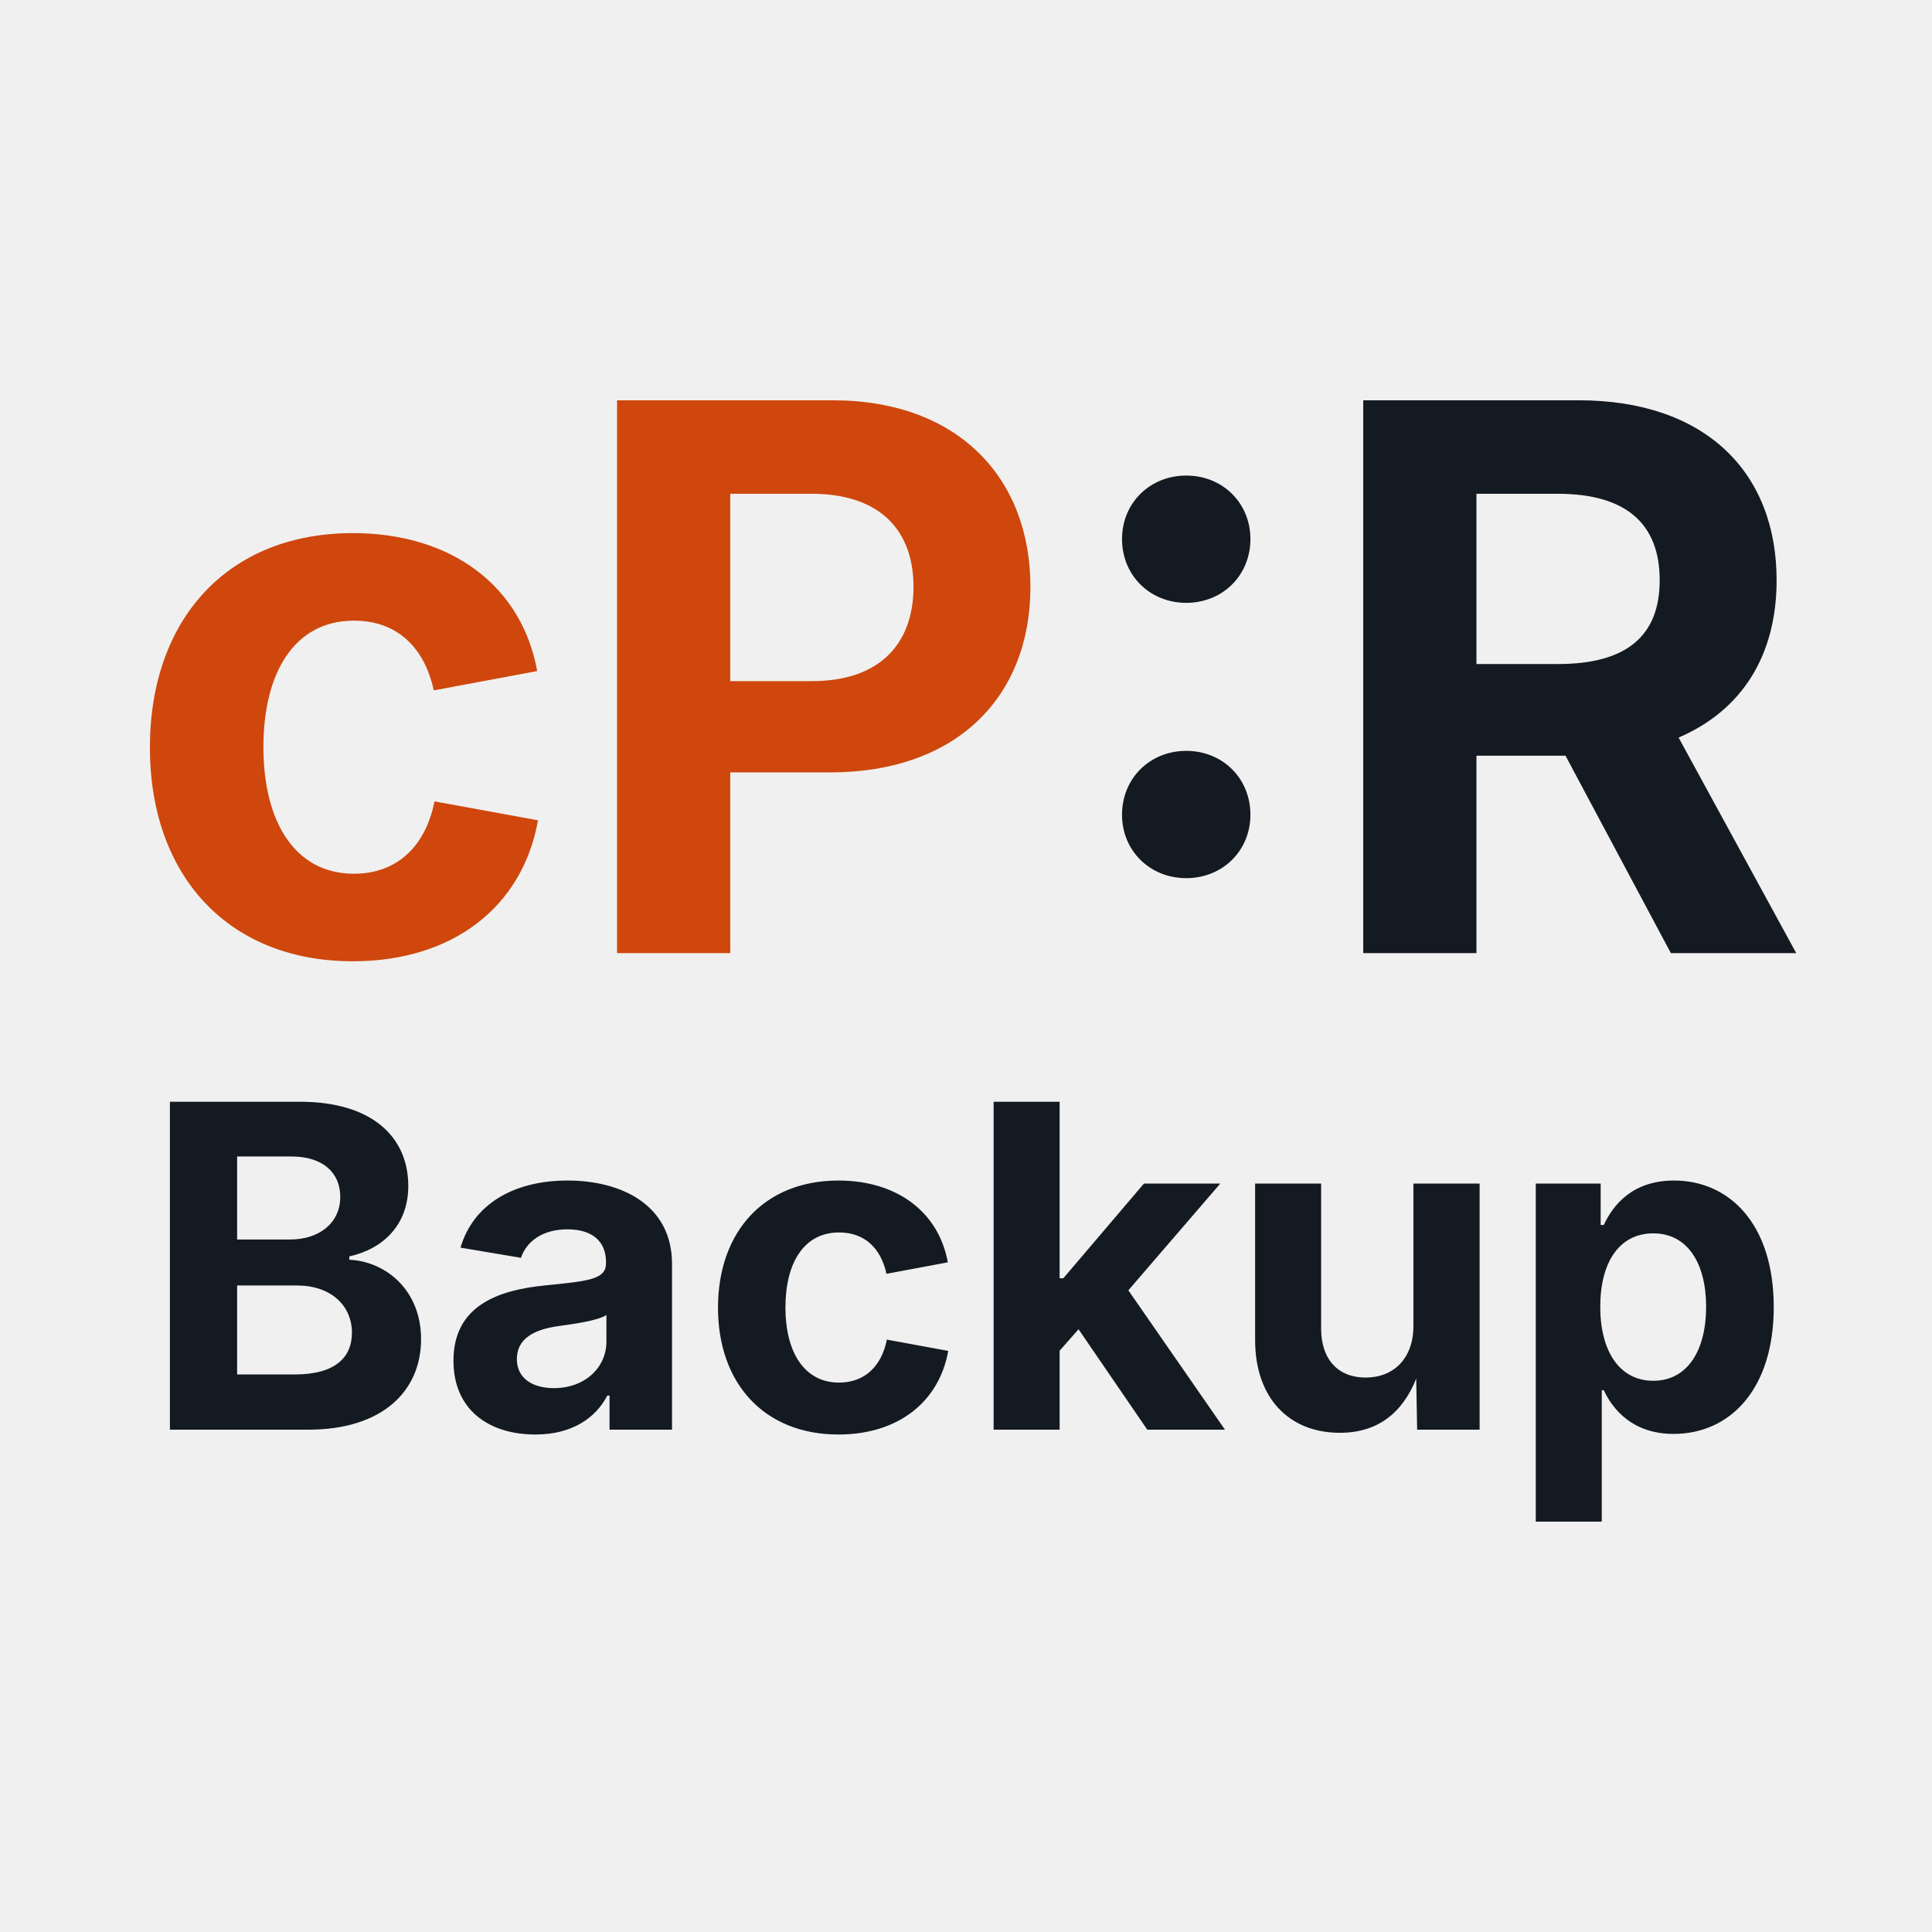
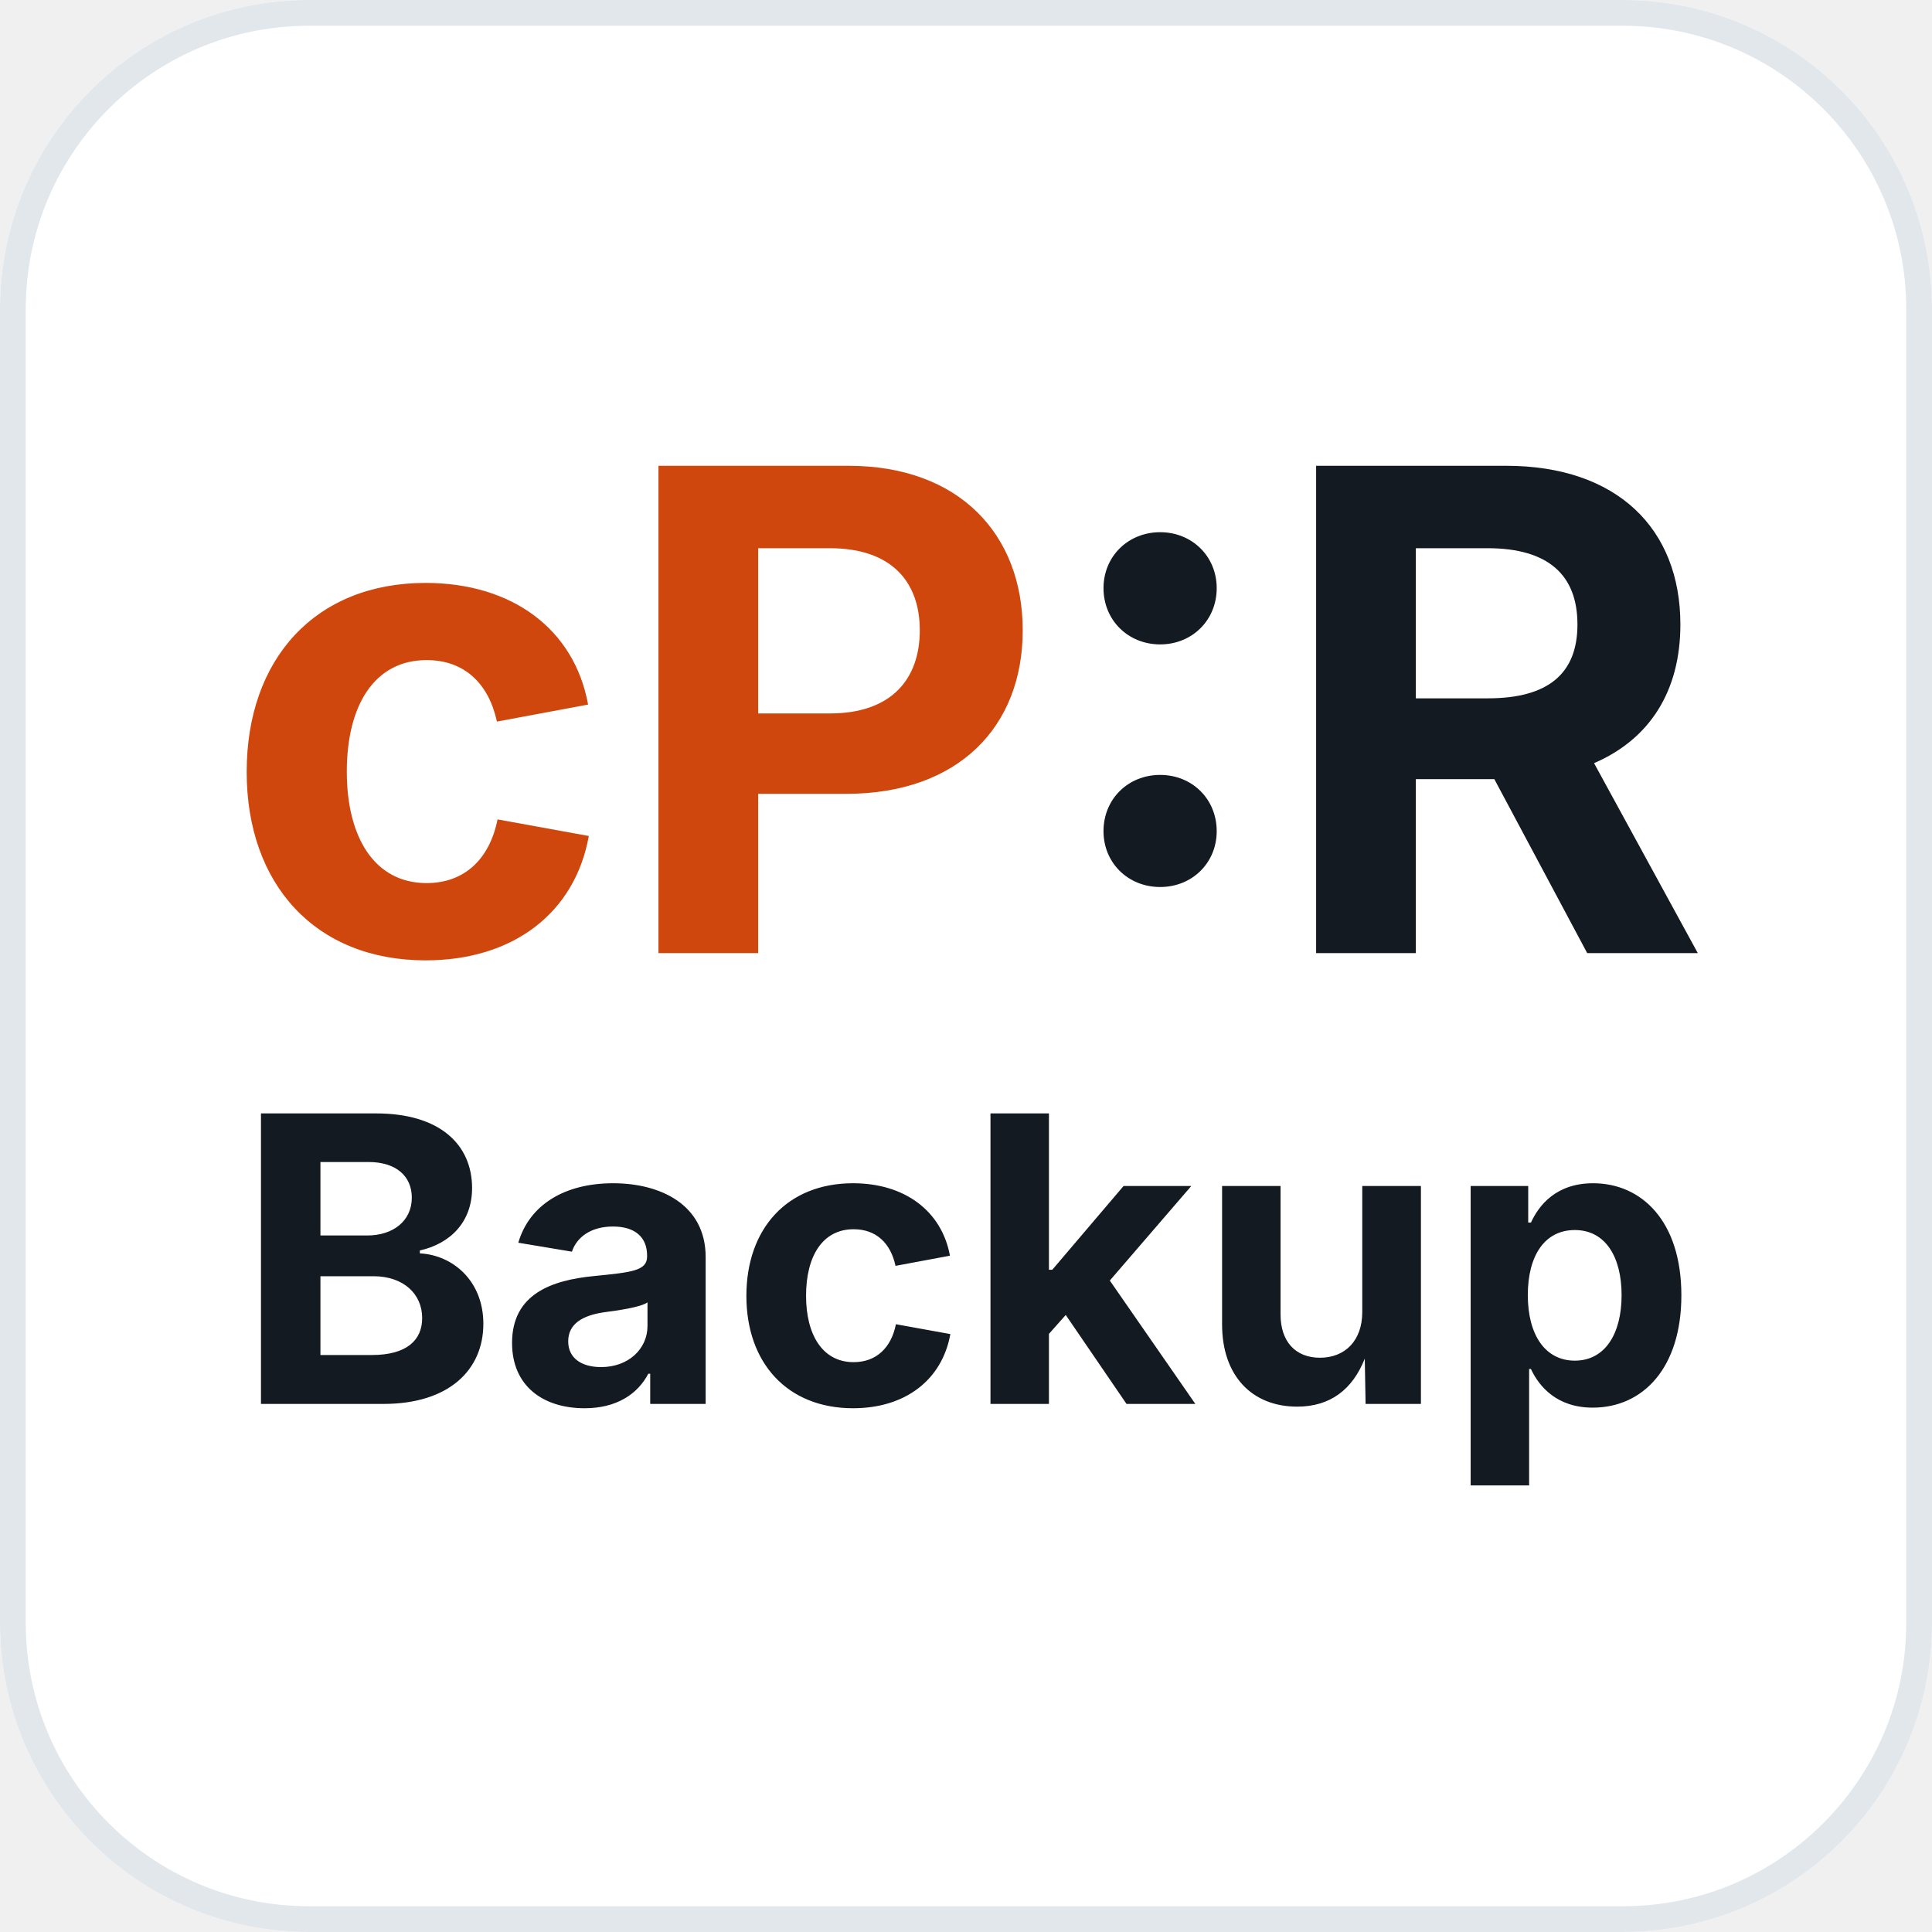
<svg xmlns="http://www.w3.org/2000/svg" viewBox="0 0 300 300" width="300" height="300" role="img" aria-label="cP:Restic">
  <style>
-     .cpr-ink { fill:#141A22; }
-     .cpr-cp  { fill:#CF470C; }
+     .cpr-ground { fill:#FFFFFF; }
+     .cpr-edge   { fill:none; stroke:#E2E7EC; stroke-width:4; }
+     .cpr-ink    { fill:#141A22; }
+     .cpr-cp     { fill:#CF470C; }
    text {
      font-family:"Fira Sans","Inter","Helvetica Neue",Helvetica,Arial,sans-serif;
      font-weight:700; text-anchor:middle;
    }
-     @media (prefers-color-scheme: dark) {
-       .cpr-ink { fill:#E8EDF2; }
-     }
  </style>
-   <text class="cpr-ink" x="150" y="148" font-size="118" textLength="266" lengthAdjust="spacingAndGlyphs">
+   <rect class="cpr-ground" x="0" y="0" width="300" height="300" rx="48" />
+   <rect class="cpr-edge" x="2" y="2" width="296" height="296" rx="46" />
+   <text class="cpr-ink" x="150" y="148" font-size="104" textLength="228" lengthAdjust="spacingAndGlyphs">
    <tspan class="cpr-cp">cP</tspan>:R</text>
-   <text class="cpr-ink" x="150" y="222" font-size="70" textLength="252" lengthAdjust="spacingAndGlyphs">Backup</text>
+   <text class="cpr-ink" x="150" y="218" font-size="62" textLength="216" lengthAdjust="spacingAndGlyphs">Backup</text>
</svg>
